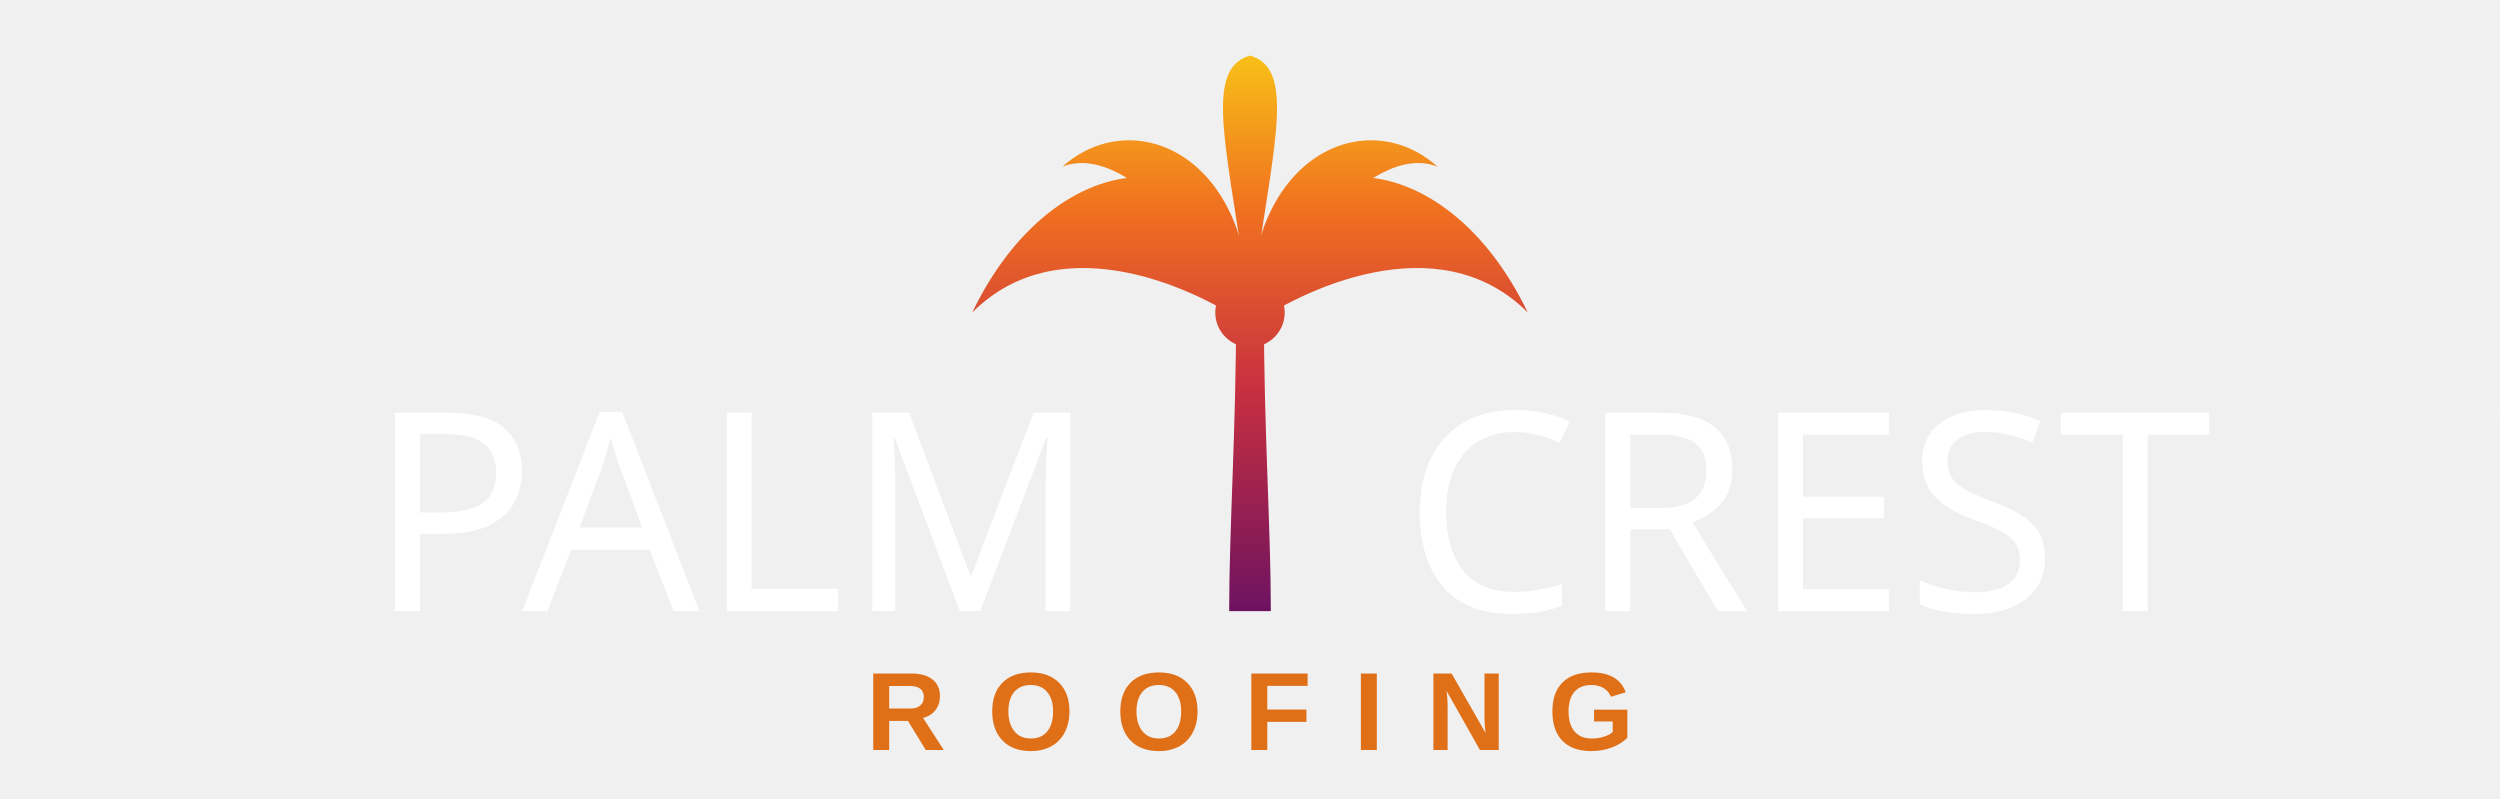
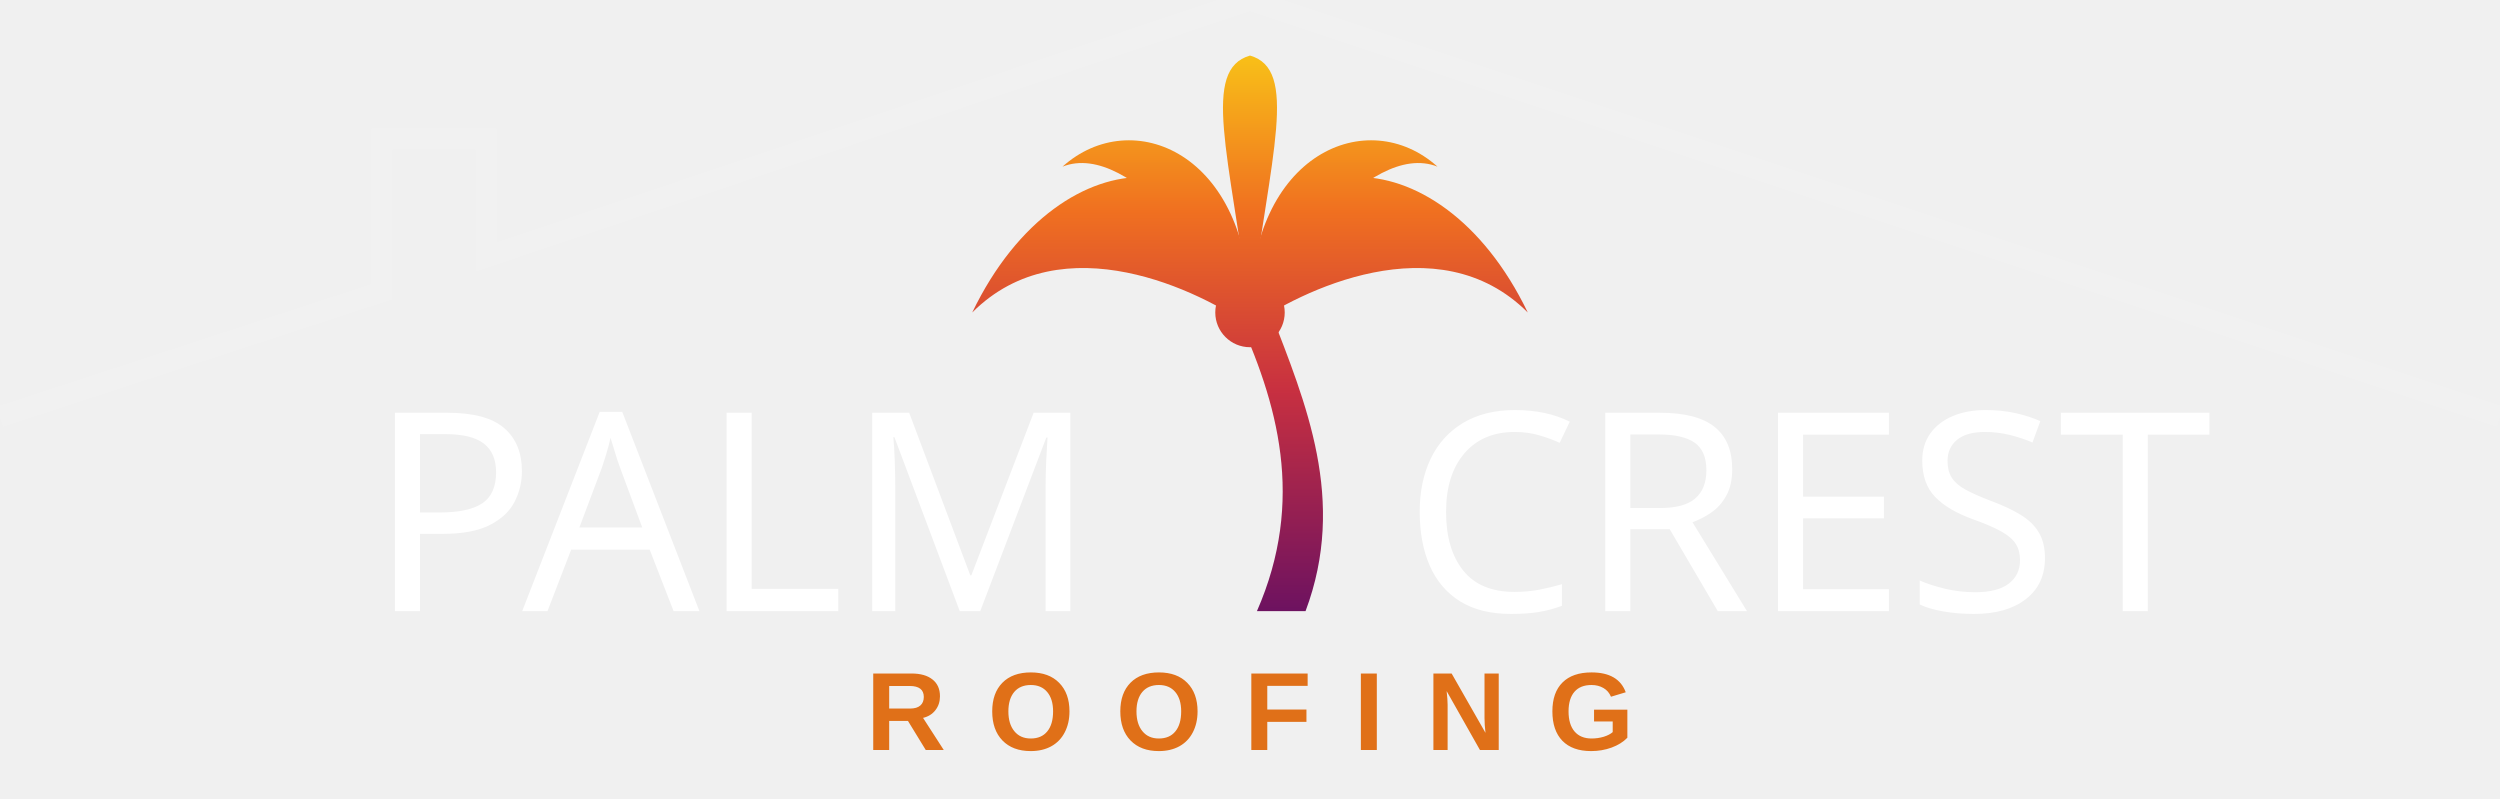
<svg xmlns="http://www.w3.org/2000/svg" viewBox="0 0 360 115" role="img" aria-label="Palm Crest Roofing">
  <defs>
    <linearGradient id="pg" x1="180" y1="88" x2="180" y2="8" gradientUnits="userSpaceOnUse">
      <stop offset="0%" stop-color="#6D1260" />
      <stop offset="40%" stop-color="#C83040" />
      <stop offset="72%" stop-color="#F07020" />
      <stop offset="100%" stop-color="#F8C018" />
    </linearGradient>
  </defs>
  <polyline points="0,60 55,42 55,20 70,20 70,37 180,0 360,60" fill="none" stroke="rgba(255,255,255,0.35)" stroke-opacity="0.25" stroke-width="3" stroke-linejoin="miter" />
-   <path d="M 177,88 C 177,76 178,62 178,45 L 182,45 C 182,62 183,76 183,88 Z" fill="url(#pg)" />
+   <path d="M 181,88 C 188,72 184,58 178,45 L 183,45 C 188,58 194,72 188,88 Z" fill="url(#pg)" />
  <path d="M 180,45 C 180,20 153,18 140,45  C 153,32 173,42 180,47 Z" fill="url(#pg)" />
  <path d="M 180,45 C 180,22 163,15 153,24  C 163,20 177,40 180,47 Z" fill="url(#pg)" />
  <path d="M 180,45 C 177,22 173,10 180, 8  C 187,10 183,22 180,45 Z" fill="url(#pg)" />
  <path d="M 180,45 C 180,22 197,15 207,24  C 197,20 183,40 180,47 Z" fill="url(#pg)" />
  <path d="M 180,45 C 180,20 207,18 220,45  C 207,32 187,42 180,47 Z" fill="url(#pg)" />
  <circle cx="180" cy="45" r="5" fill="url(#pg)" />
  <text x="158" y="88" text-anchor="end" font-family="Montserrat,sans-serif" font-size="40" font-weight="400" fill="#FFFFFF">PALM</text>
  <text x="202" y="88" text-anchor="start" font-family="Montserrat,sans-serif" font-size="40" font-weight="400" fill="#FFFFFF">CREST</text>
  <text x="180" y="108" text-anchor="middle" font-family="Montserrat,Arial,sans-serif" font-size="16" font-weight="700" letter-spacing="6" fill="#E07018">ROOFING</text>
</svg>
